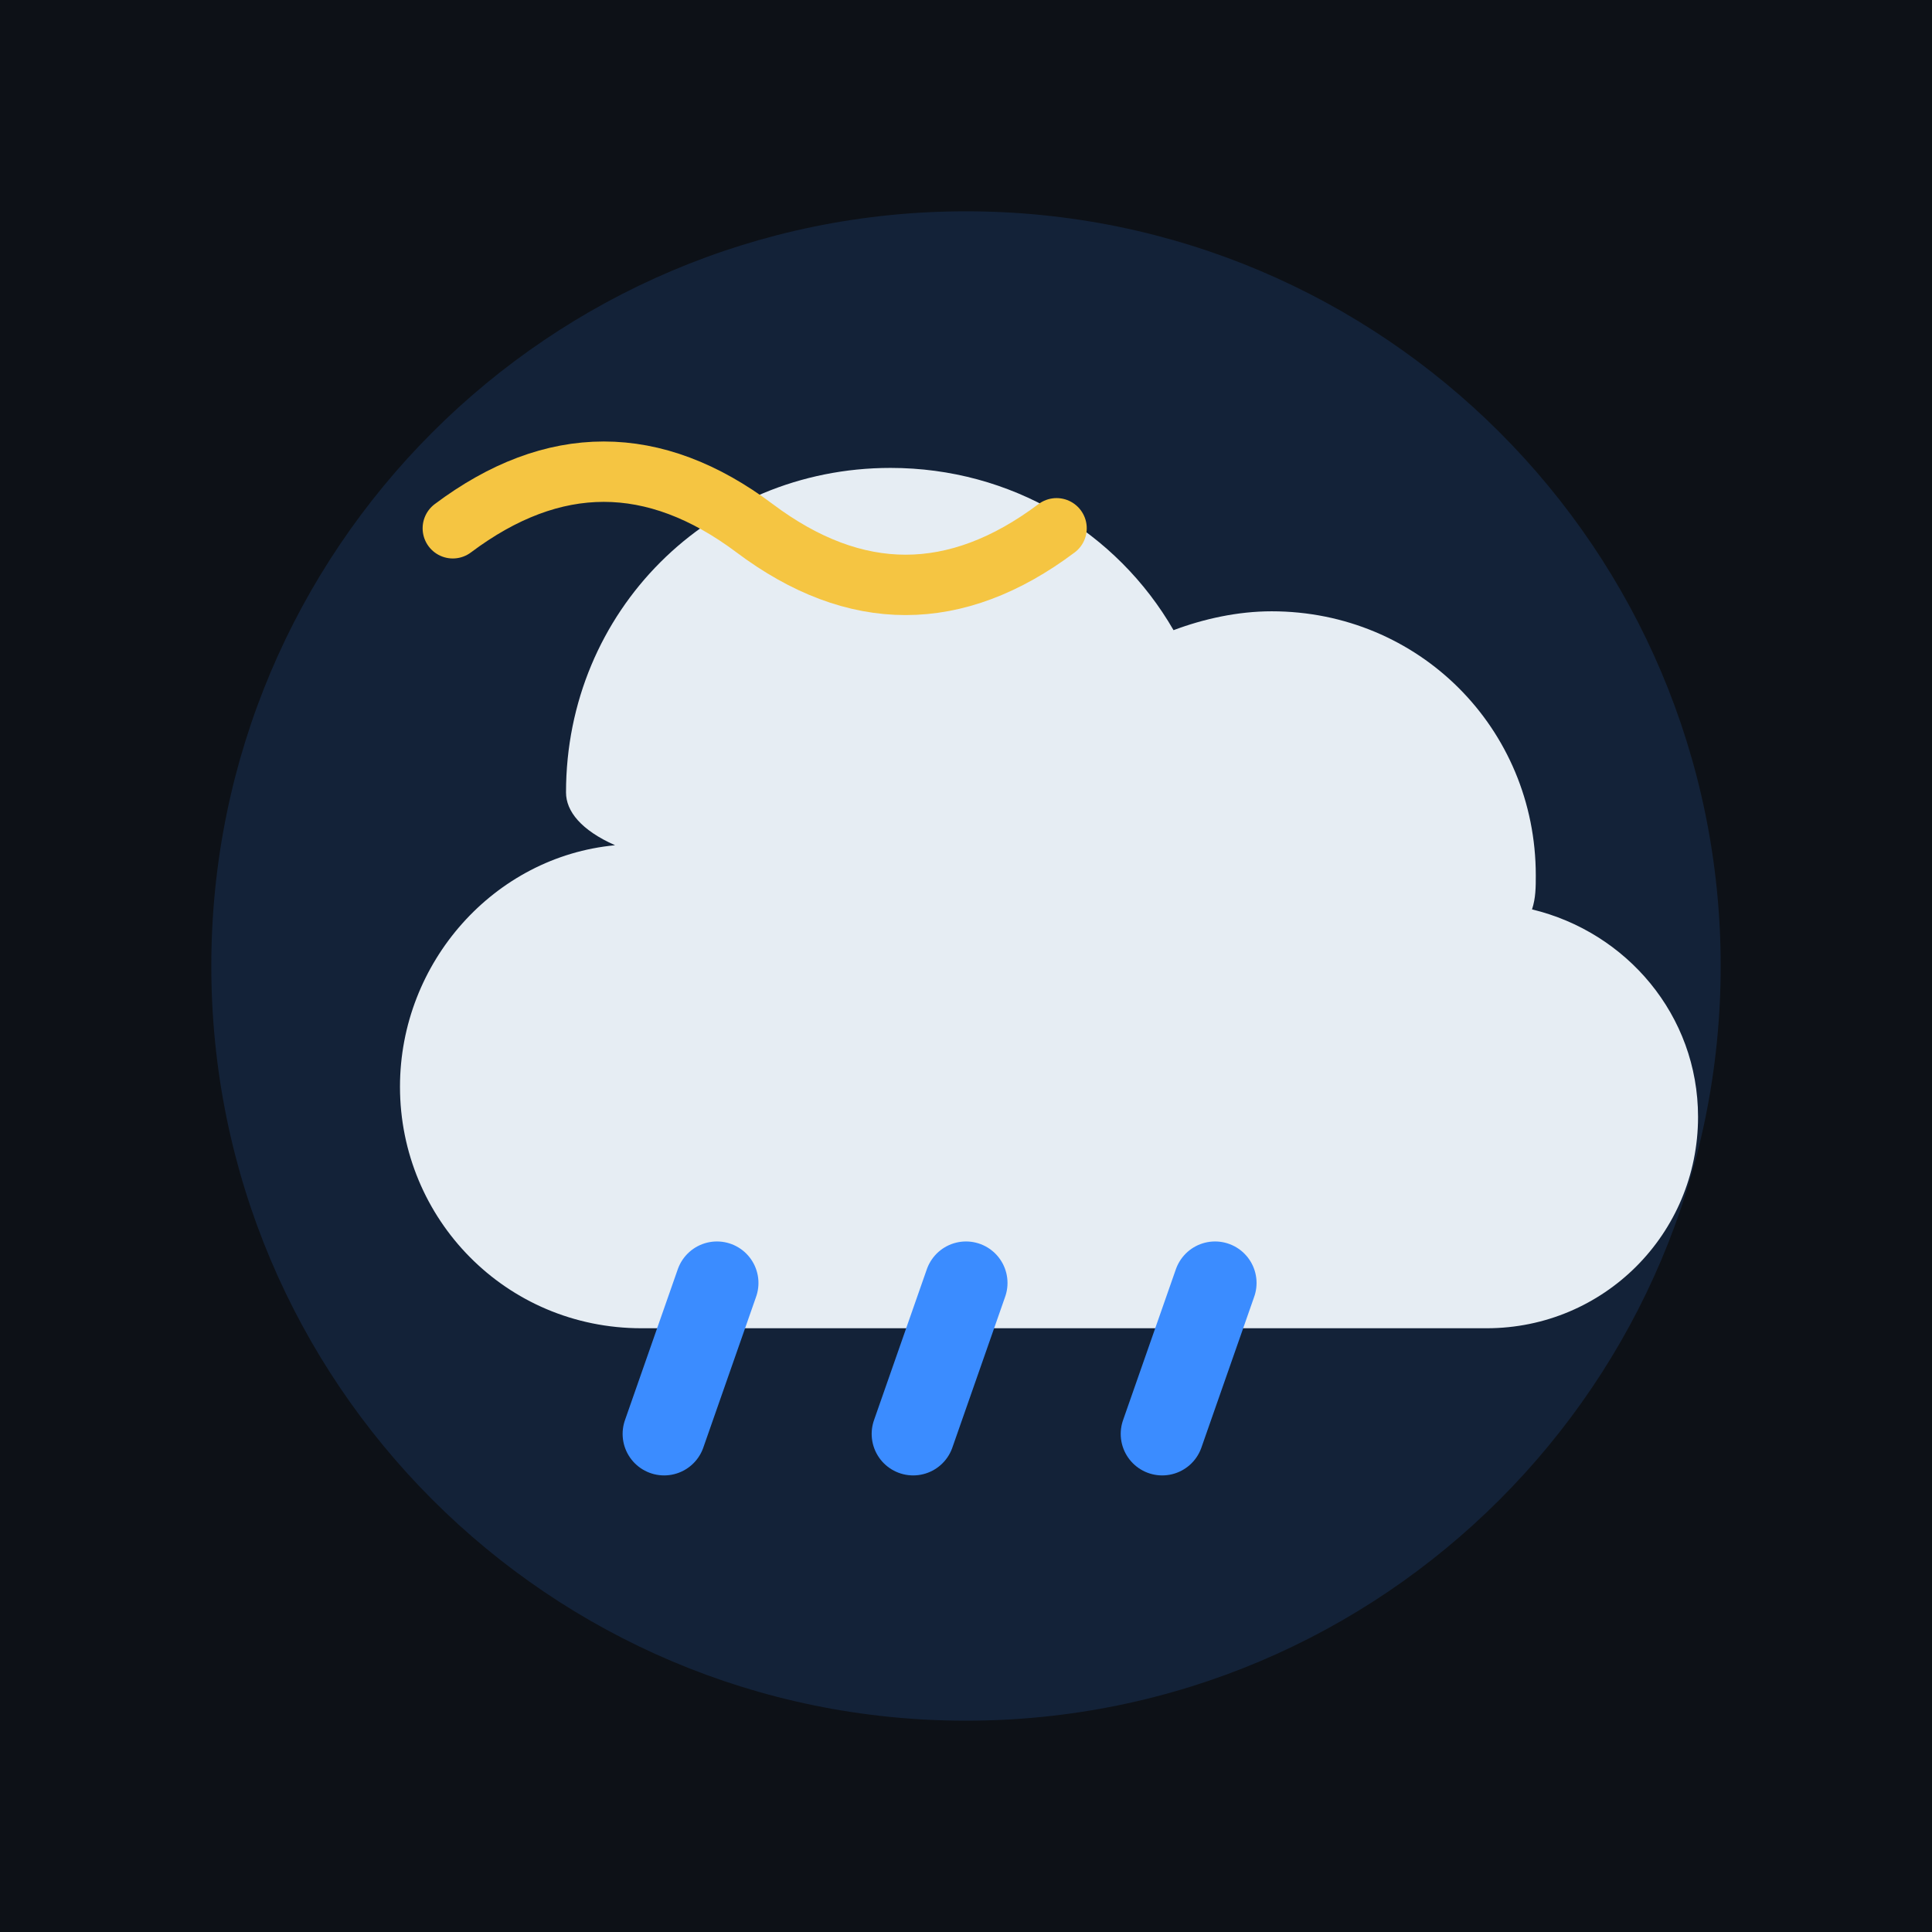
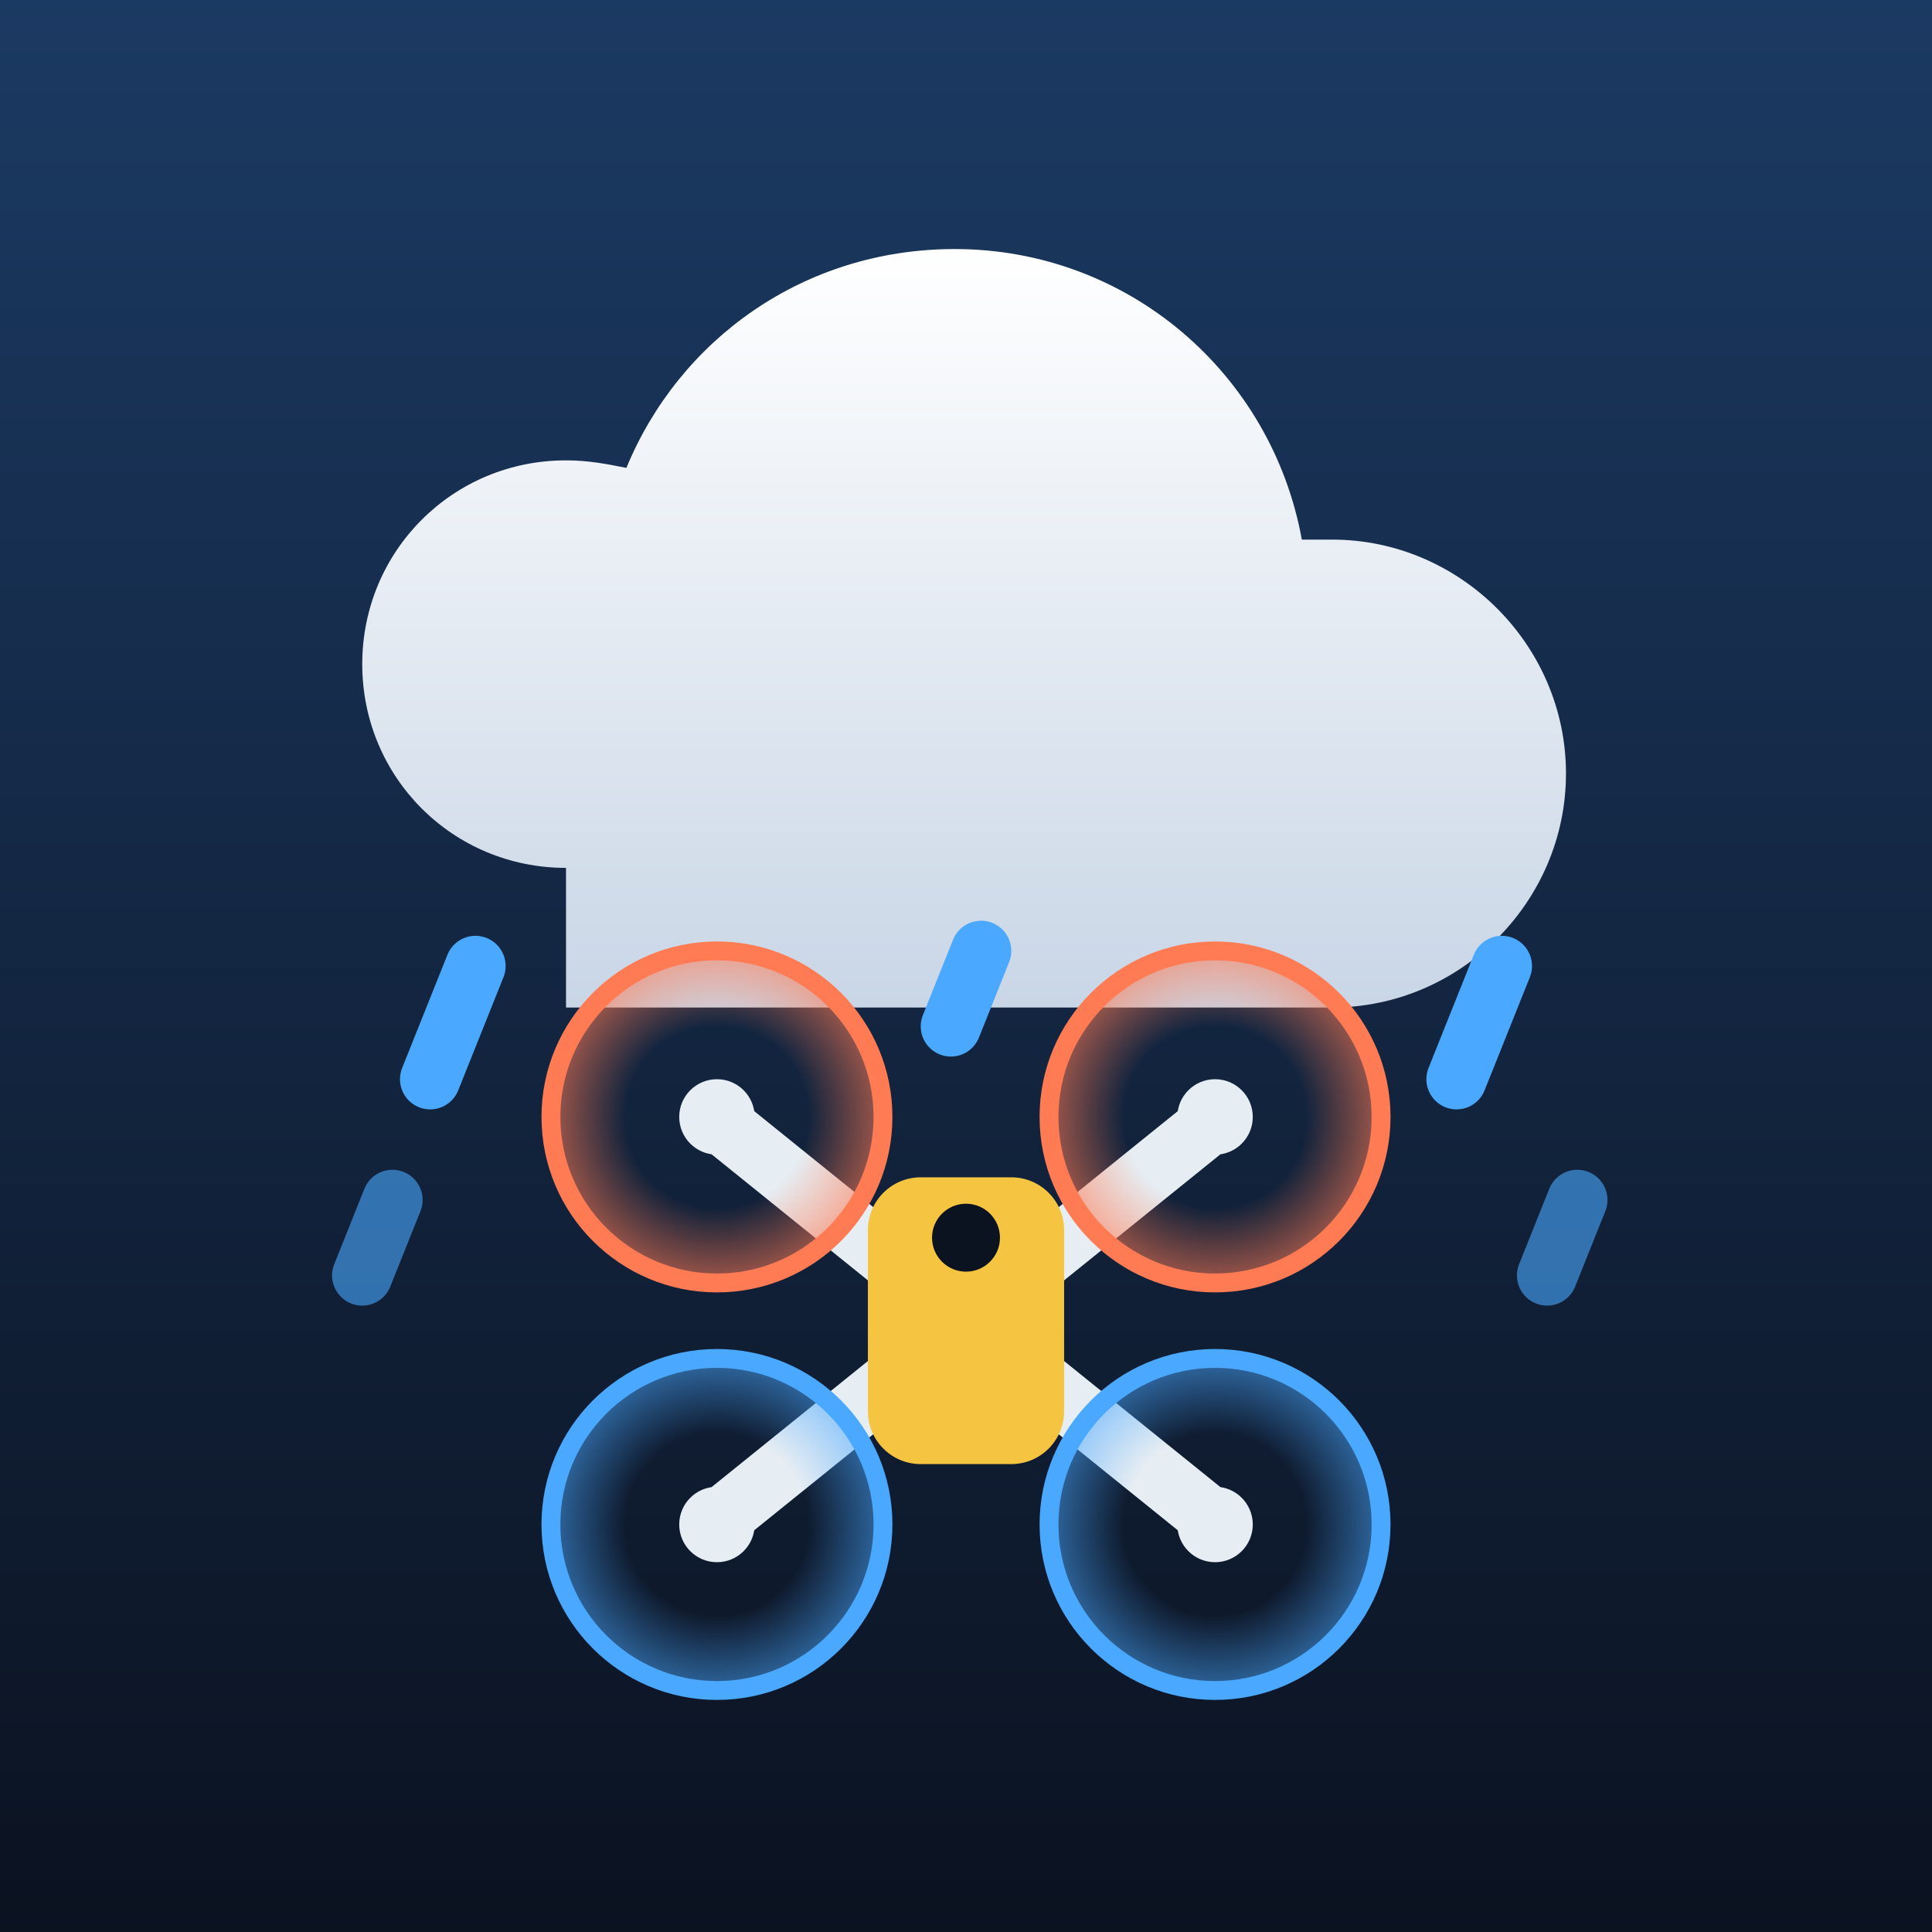
<svg xmlns="http://www.w3.org/2000/svg" viewBox="0 0 512 512">
-   <rect width="512" height="512" rx="0" fill="#0d1117" />
-   <circle cx="256" cy="256" r="200" fill="#132238" />
-   <path d="M150 250c0-48 38-86 86-86 32 0 60 17 75 43 8-3 17-5 26-5 39 0 70 31 70 70 0 3 0 6-1 9 25 6 44 28 44 55 0 31-25 56-56 56H170c-36 0-64-29-64-64 0-33 25-61 57-64-9-4-13-9-13-14z" fill="#e6edf3" transform="translate(0 -40)" />
-   <g stroke="#3b8cff" stroke-width="22" stroke-linecap="round">
-     <line x1="190" y1="340" x2="176" y2="380" />
-     <line x1="256" y1="340" x2="242" y2="380" />
-     <line x1="322" y1="340" x2="308" y2="380" />
+   <defs>
+     <linearGradient id="bg" x1="0" y1="0" x2="0" y2="1">
+       <stop offset="0" stop-color="#1b3a63" />
+       <stop offset="1" stop-color="#0b1220" />
+     </linearGradient>
+     <linearGradient id="cloud" x1="0" y1="0" x2="0" y2="1">
+       <stop offset="0" stop-color="#ffffff" />
+       <stop offset="1" stop-color="#c9d6e6" />
+     </linearGradient>
+     <radialGradient id="prop" cx=".5" cy=".5" r=".5">
+       <stop offset=".55" stop-color="#4aa8ff" stop-opacity="0" />
+       <stop offset="1" stop-color="#4aa8ff" stop-opacity=".55" />
+     </radialGradient>
+     <radialGradient id="propF" cx=".5" cy=".5" r=".5">
+       <stop offset=".55" stop-color="#ff7b54" stop-opacity="0" />
+       <stop offset="1" stop-color="#ff7b54" stop-opacity=".6" />
+     </radialGradient>
+   </defs>
+   <rect width="512" height="512" fill="url(#bg)" />
+   <path d="M150 238c-30 0-54-24-54-54s24-54 54-54c6 0 11 1 16 2 14-34 47-58 87-58 46 0 84 33 92 77 3 0 5 0 8 0 34 0 62 28 62 62s-28 62-62 62H150z" fill="url(#cloud)" transform="translate(0 -8)" />
+   <g stroke="#4aa8ff" stroke-width="16" stroke-linecap="round">
+     <line x1="126" y1="256" x2="114" y2="286" />
+     <line x1="260" y1="252" x2="252" y2="272" />
+     <line x1="398" y1="256" x2="386" y2="286" />
+     <line x1="104" y1="318" x2="96" y2="338" opacity=".6" />
+     <line x1="418" y1="318" x2="410" y2="338" opacity=".6" />
  </g>
-   <path d="M120 140 q40 -30 80 0 t80 0" fill="none" stroke="#f5c542" stroke-width="16" stroke-linecap="round" />
+   <g transform="translate(256 350)">
+     <g stroke="#e6edf3" stroke-width="16" stroke-linecap="round">
+       <line x1="-62" y1="-50" x2="62" y2="50" />
+       <line x1="62" y1="-50" x2="-62" y2="50" />
+     </g>
+     <circle cx="-66" cy="-54" r="44" fill="url(#propF)" stroke="#ff7b54" stroke-width="5" />
+     <circle cx="66" cy="-54" r="44" fill="url(#propF)" stroke="#ff7b54" stroke-width="5" />
+     <circle cx="-66" cy="54" r="44" fill="url(#prop)" stroke="#4aa8ff" stroke-width="5" />
+     <circle cx="66" cy="54" r="44" fill="url(#prop)" stroke="#4aa8ff" stroke-width="5" />
+     <g fill="#e6edf3">
+       <circle cx="-66" cy="-54" r="10" />
+       <circle cx="66" cy="-54" r="10" />
+       <circle cx="-66" cy="54" r="10" />
+       <circle cx="66" cy="54" r="10" />
+     </g>
+     <rect x="-26" y="-38" width="52" height="76" rx="14" fill="#f5c542" />
+     <circle cx="0" cy="-22" r="9" fill="#0b1220" />
+   </g>
</svg>
